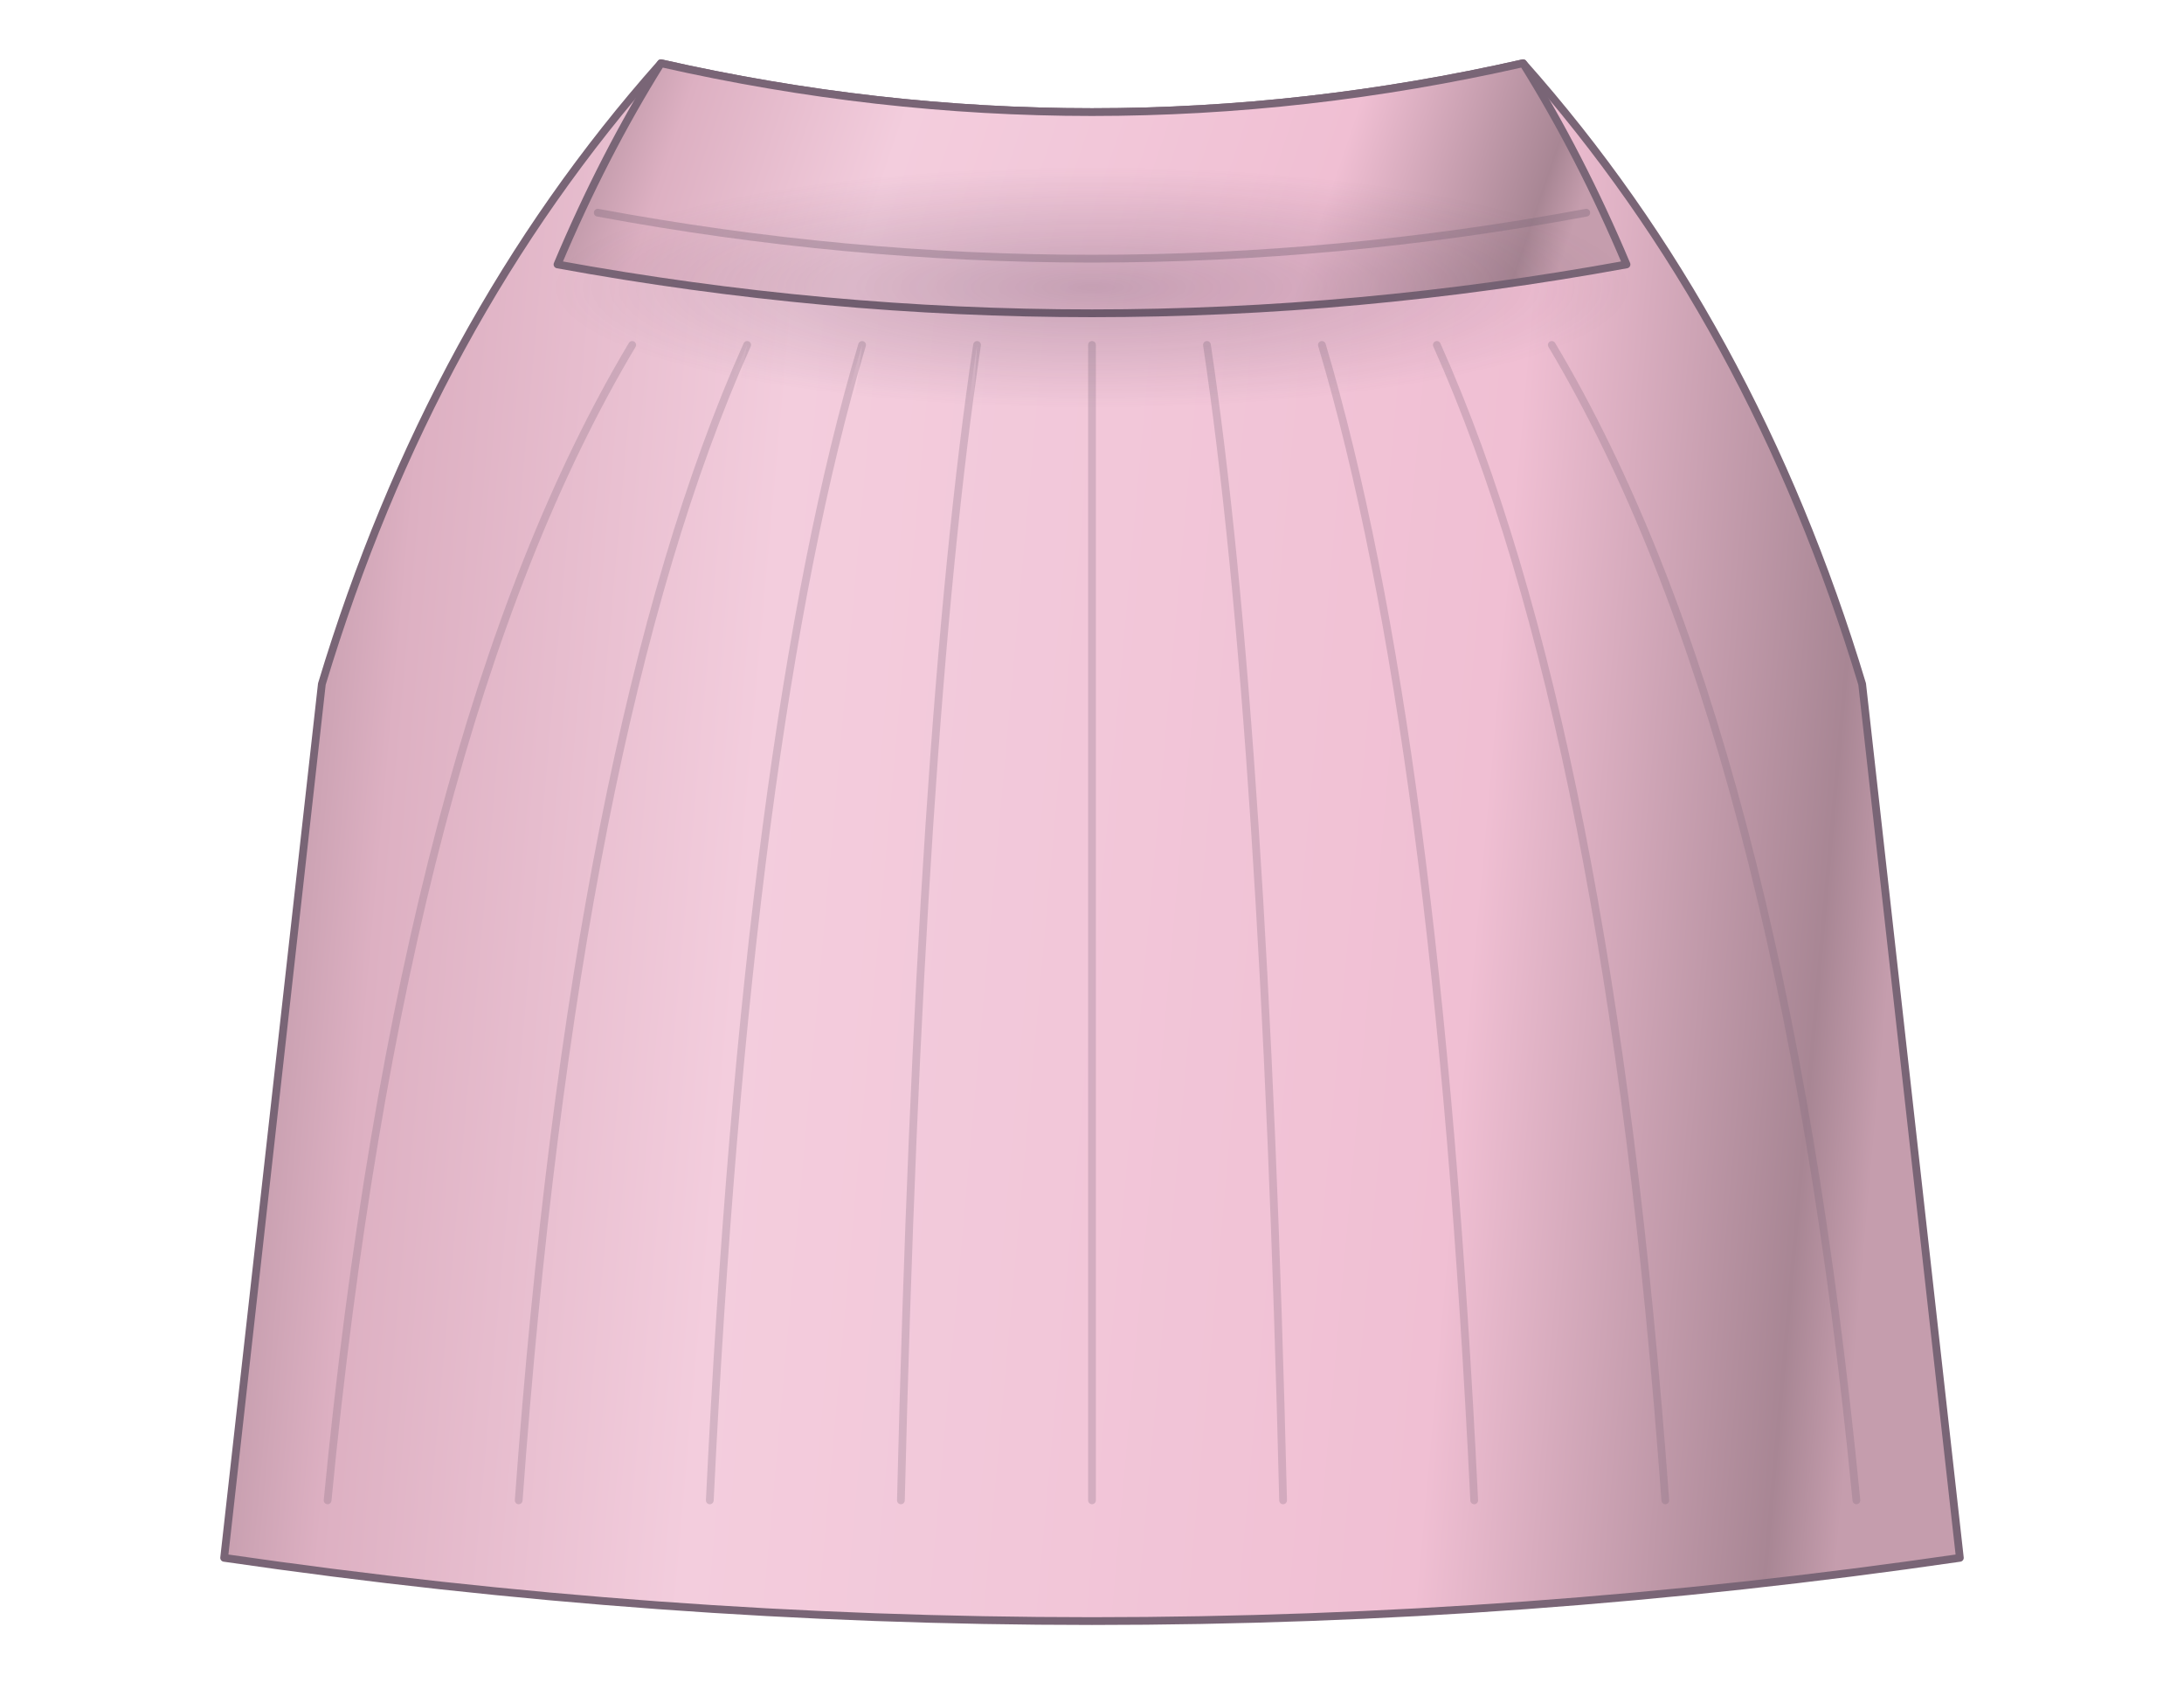
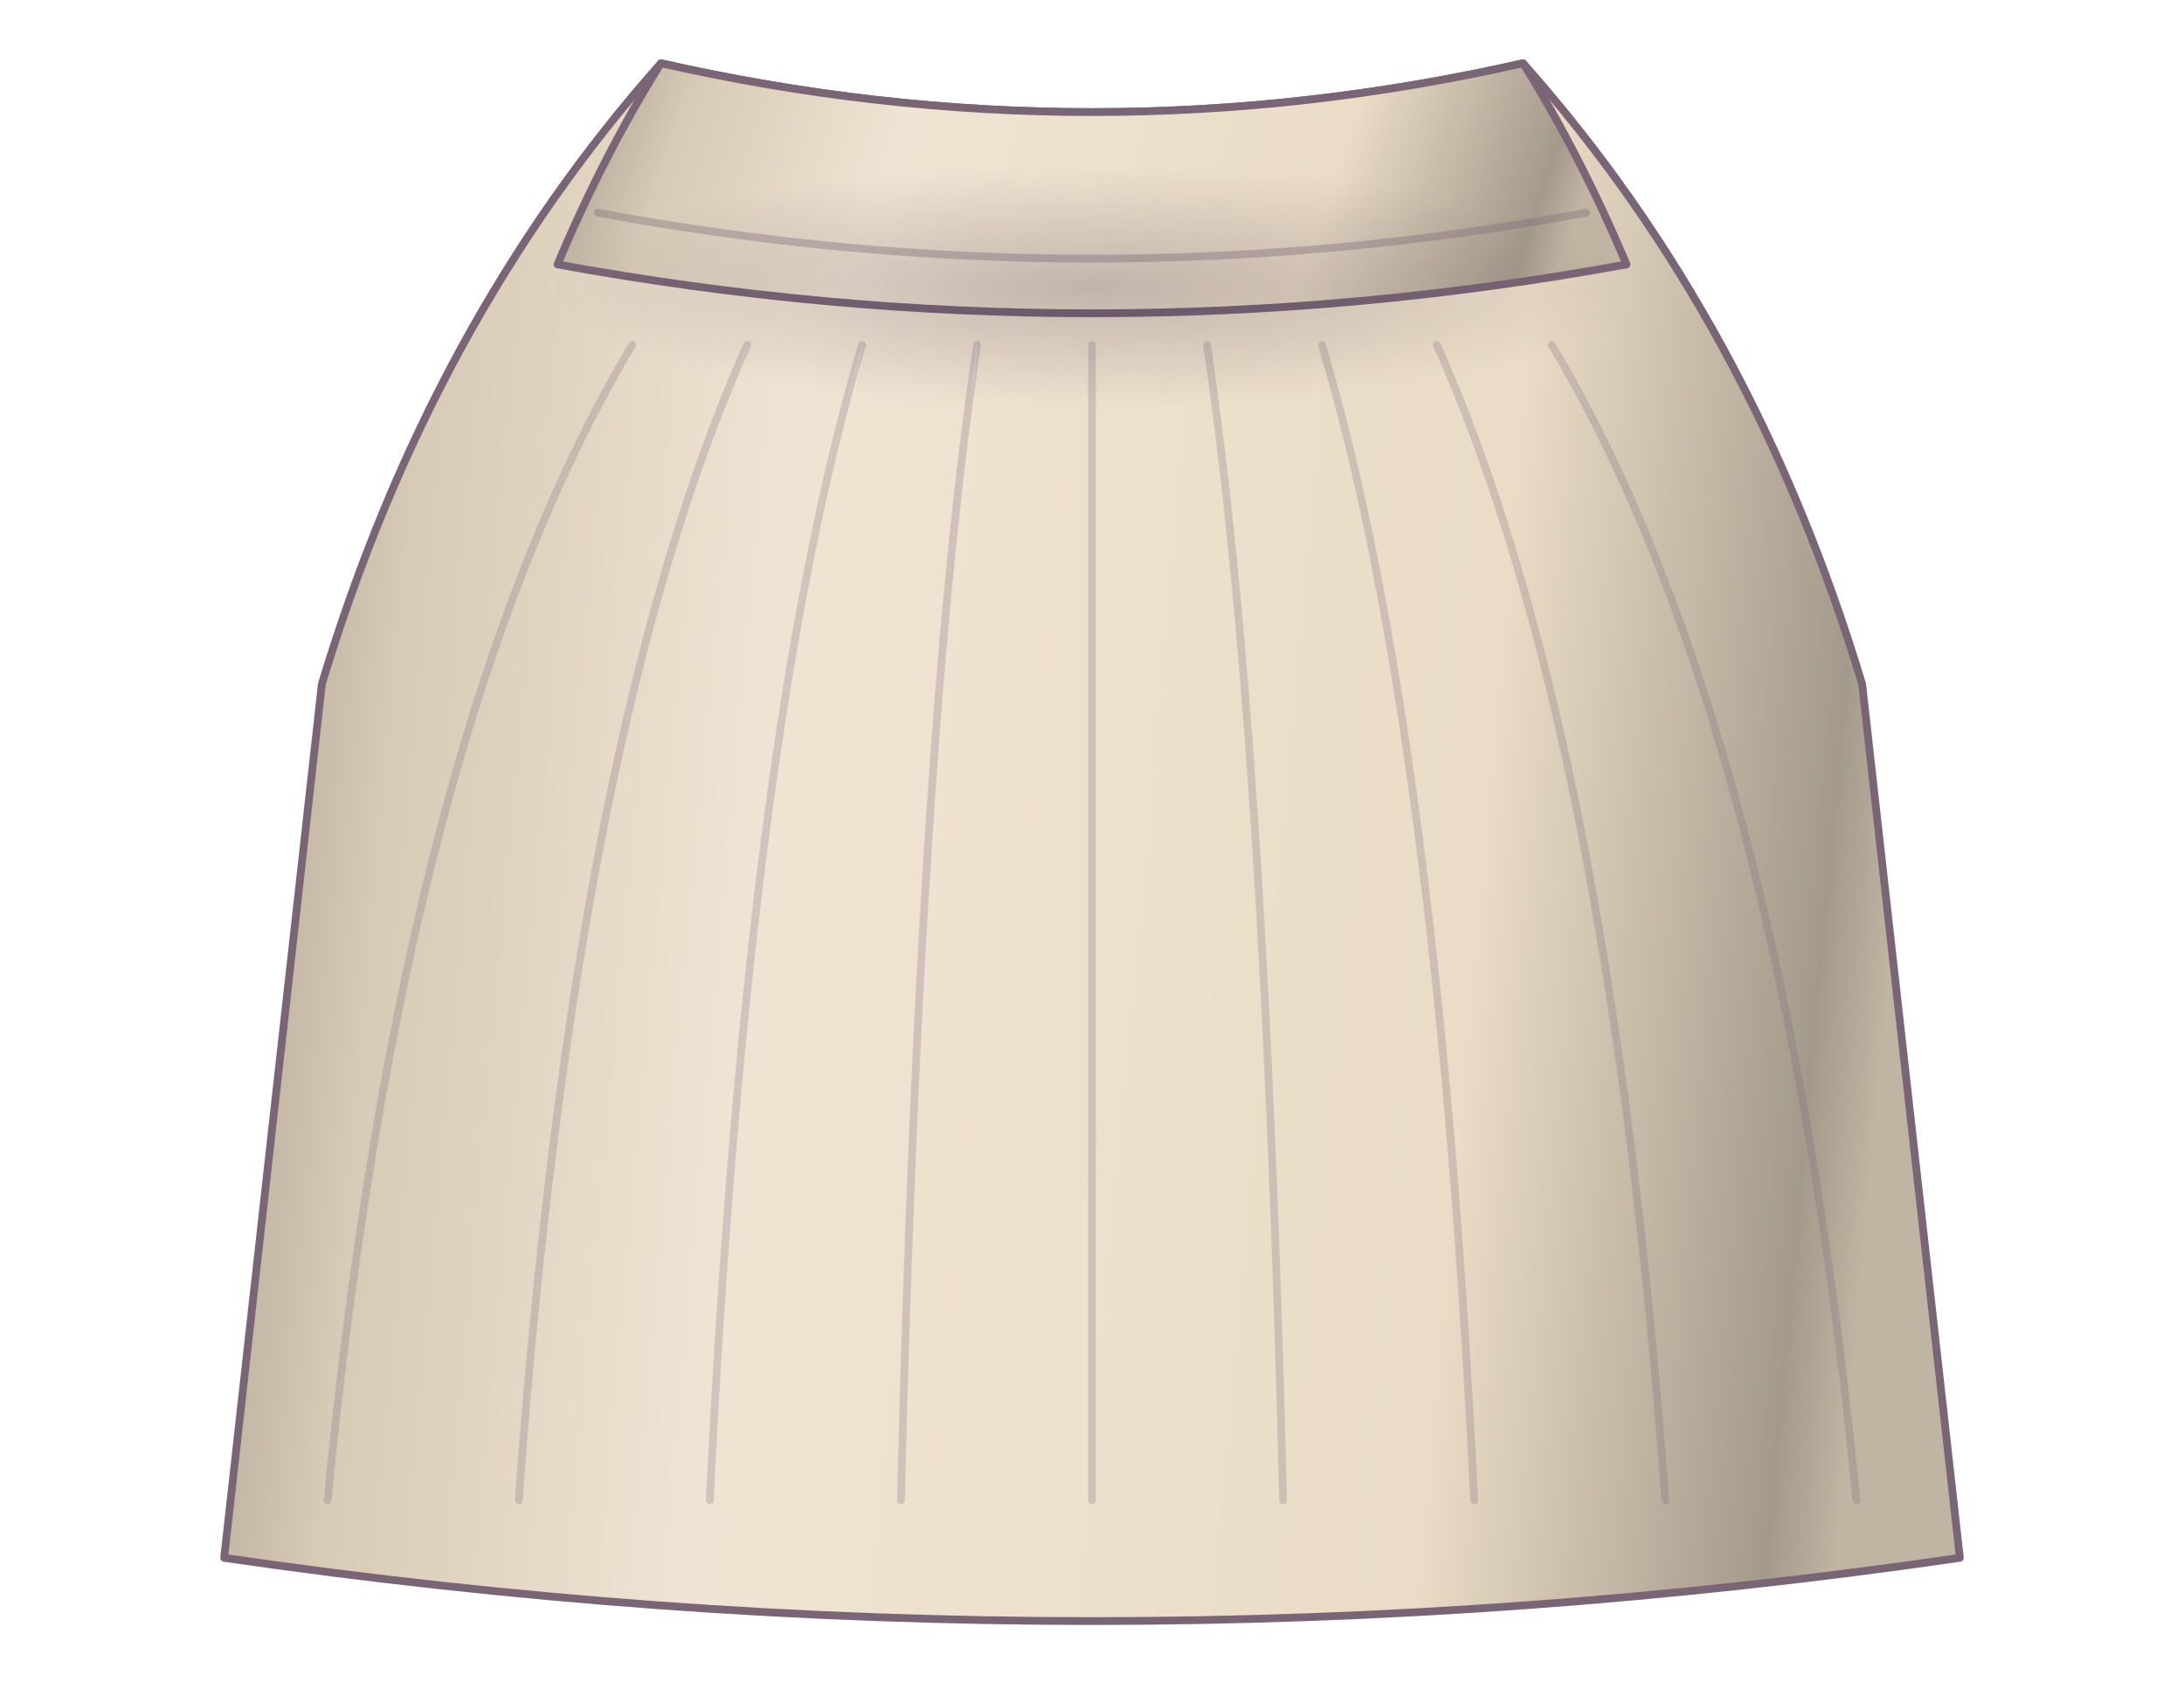
<svg xmlns="http://www.w3.org/2000/svg" width="380" height="295" viewBox="170 493 380 295" fill="none">
  <defs>
-     <linearGradient id="mgngv4m-0" x1="0" y1="0" x2="1" y2=".08">
-       <stop stop-color="#aa8896" />
-       <stop offset=".13" stop-color="#ddb0c2" />
-       <stop offset=".34" stop-color="#f3cddd" />
-       <stop offset=".53" stop-color="#f2c7d9" />
-       <stop offset=".76" stop-color="#f0bfd3" />
-       <stop offset=".96" stop-color="#a88694" />
-       <stop offset="1" stop-color="#c59dad" />
+     <linearGradient id="myotegm-0" x1="0" y1="0" x2="1" y2=".08">
+       <stop stop-color="#a69c8d" />
+       <stop offset=".13" stop-color="#d7cab6" />
+       <stop offset=".34" stop-color="#efe4d3" />
+       <stop offset=".53" stop-color="#ede1cd" />
+       <stop offset=".76" stop-color="#eadcc6" />
+       <stop offset=".96" stop-color="#a49a8b" />
+       <stop offset="1" stop-color="#c0b4a2" />
    </linearGradient>
  </defs>
  <g stroke="#796576" stroke-width="1.35" stroke-linecap="round" stroke-linejoin="round">
    <defs>
      <clipPath id="cloth-clip">
-         <path d="M285 504 Q360 521 435 504 Q475 549 494 612 L511 764 Q360 786 209 764 L226 612 Q245 549 285 504Z" fill="url(#mgngv4m-0)" />
+         <path d="M285 504 Q360 521 435 504 Q475 549 494 612 L511 764 Q360 786 209 764 L226 612 Q245 549 285 504Z" fill="url(#myotegm-0)" />
        <path d="M280 553 Q240 620 227 754" stroke="#796576" opacity="0.25" />
        <path d="M300 553 Q270 620 260.25 754" stroke="#796576" opacity="0.25" />
        <path d="M320 553 Q300 620 293.5 754" stroke="#796576" opacity="0.25" />
        <path d="M340 553 Q330 620 326.75 754" stroke="#796576" opacity="0.25" />
        <path d="M360 553 Q360 620 360 754" stroke="#796576" opacity="0.25" />
        <path d="M380 553 Q390 620 393.25 754" stroke="#796576" opacity="0.25" />
        <path d="M400 553 Q420 620 426.5 754" stroke="#796576" opacity="0.25" />
        <path d="M420 553 Q450 620 459.75 754" stroke="#796576" opacity="0.25" />
        <path d="M440 553 Q480 620 493 754" stroke="#796576" opacity="0.25" />
-         <path d="M285 504 Q360 521 435 504 Q445 520 453 539 Q360 556 267 539 Q275 520 285 504Z" fill="url(#mgngv4m-0)" />
+         <path d="M285 504 Q360 521 435 504 Q445 520 453 539 Q360 556 267 539 Q275 520 285 504Z" fill="url(#myotegm-0)" />
        <path d="M274 530 Q360 546 446 530" stroke="#796576" opacity="0.35" />
      </clipPath>
      <linearGradient id="cloth-round">
        <stop stop-color="#302039" stop-opacity=".19" />
        <stop offset=".32" stop-color="#fff" stop-opacity=".22" />
        <stop offset=".6" stop-color="#fff" stop-opacity="0" />
        <stop offset="1" stop-color="#302039" stop-opacity=".18" />
      </linearGradient>
      <radialGradient id="cloth-contact">
        <stop stop-color="#392841" stop-opacity=".24" />
        <stop offset="1" stop-color="#392841" stop-opacity="0" />
      </radialGradient>
      <filter id="cloth-soft">
        <feGaussianBlur stdDeviation="6" />
      </filter>
    </defs>
-     <path d="M285 504 Q360 521 435 504 Q475 549 494 612 L511 764 Q360 786 209 764 L226 612 Q245 549 285 504Z" fill="url(#mgngv4m-0)" />
+     <path d="M285 504 Q360 521 435 504 Q475 549 494 612 L511 764 Q360 786 209 764 L226 612 Q245 549 285 504Z" fill="url(#myotegm-0)" />
    <path d="M280 553 Q240 620 227 754" stroke="#796576" opacity="0.25" />
    <path d="M300 553 Q270 620 260.25 754" stroke="#796576" opacity="0.25" />
    <path d="M320 553 Q300 620 293.5 754" stroke="#796576" opacity="0.25" />
    <path d="M340 553 Q330 620 326.75 754" stroke="#796576" opacity="0.25" />
    <path d="M360 553 Q360 620 360 754" stroke="#796576" opacity="0.25" />
    <path d="M380 553 Q390 620 393.25 754" stroke="#796576" opacity="0.25" />
    <path d="M400 553 Q420 620 426.5 754" stroke="#796576" opacity="0.25" />
    <path d="M420 553 Q450 620 459.75 754" stroke="#796576" opacity="0.25" />
    <path d="M440 553 Q480 620 493 754" stroke="#796576" opacity="0.25" />
-     <path d="M285 504 Q360 521 435 504 Q445 520 453 539 Q360 556 267 539 Q275 520 285 504Z" fill="url(#mgngv4m-0)" />
+     <path d="M285 504 Q360 521 435 504 Q445 520 453 539 Q360 556 267 539 Q275 520 285 504Z" fill="url(#myotegm-0)" />
    <path d="M274 530 Q360 546 446 530" stroke="#796576" opacity="0.35" />
    <g data-material="cloth-volume" clip-path="url(#cloth-clip)">
      <ellipse cx="360" cy="543" rx="94" ry="21" fill="url(#cloth-contact)" stroke="none" />
    </g>
  </g>
</svg>
